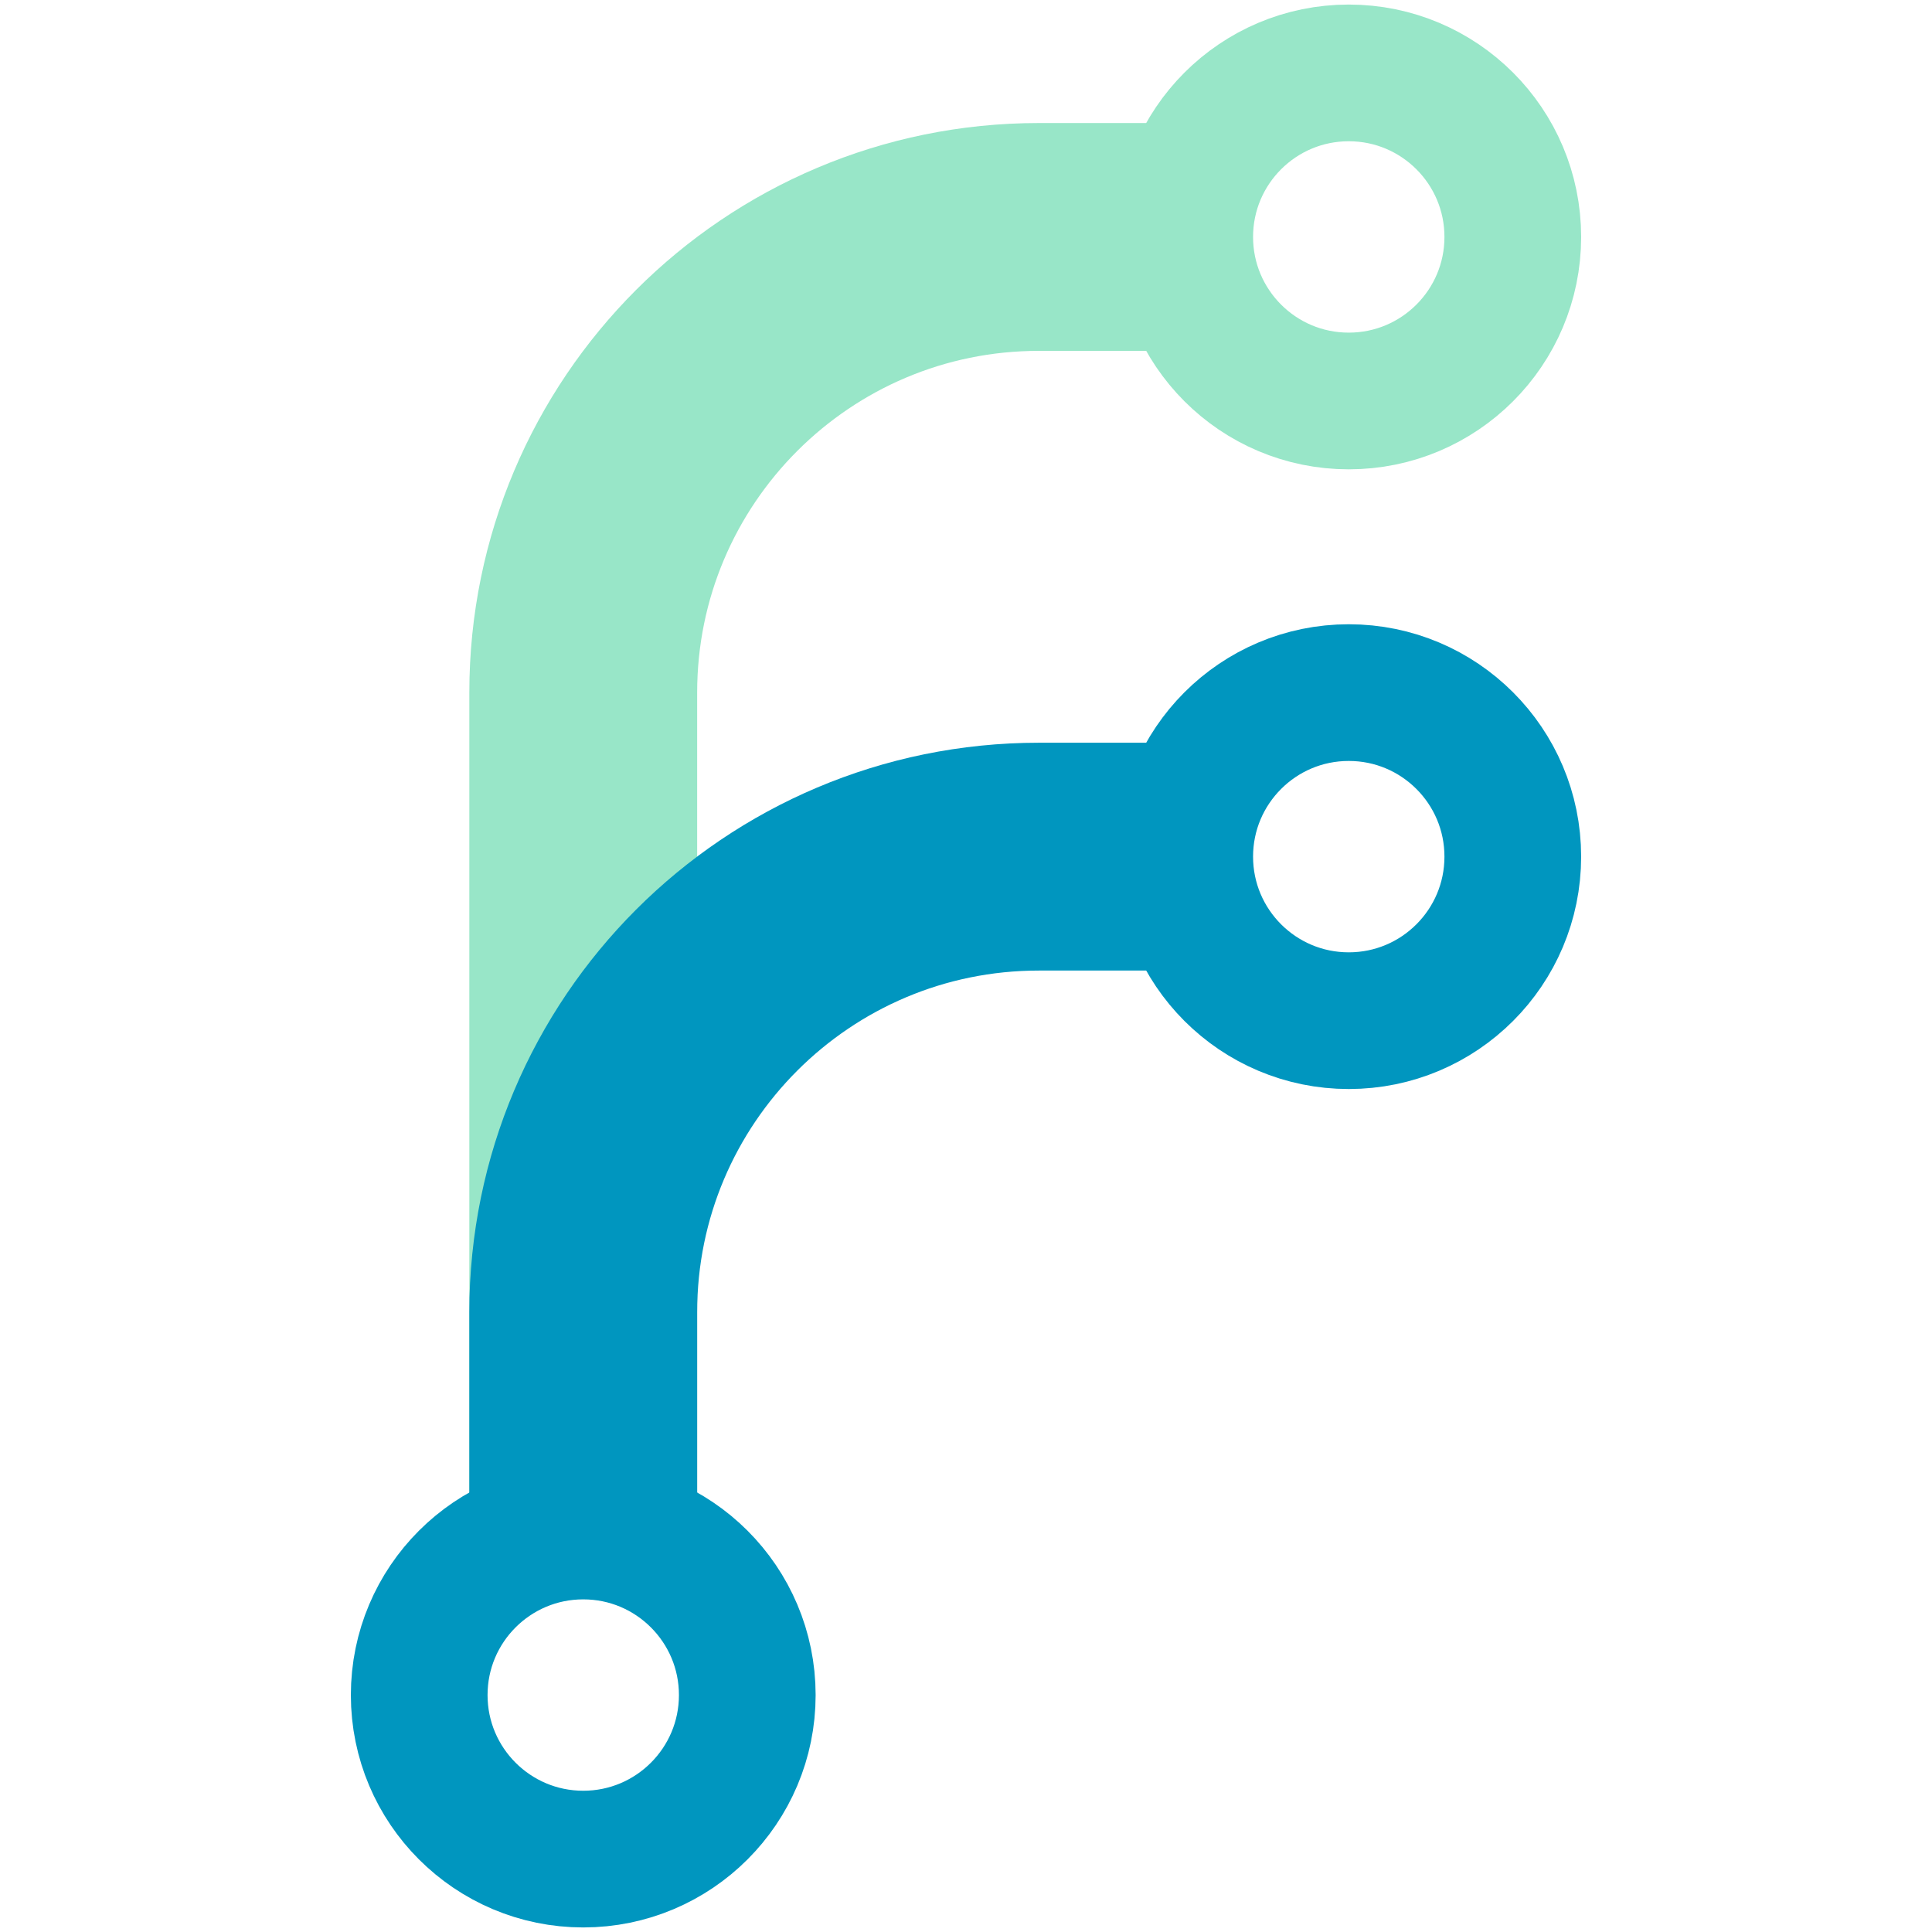
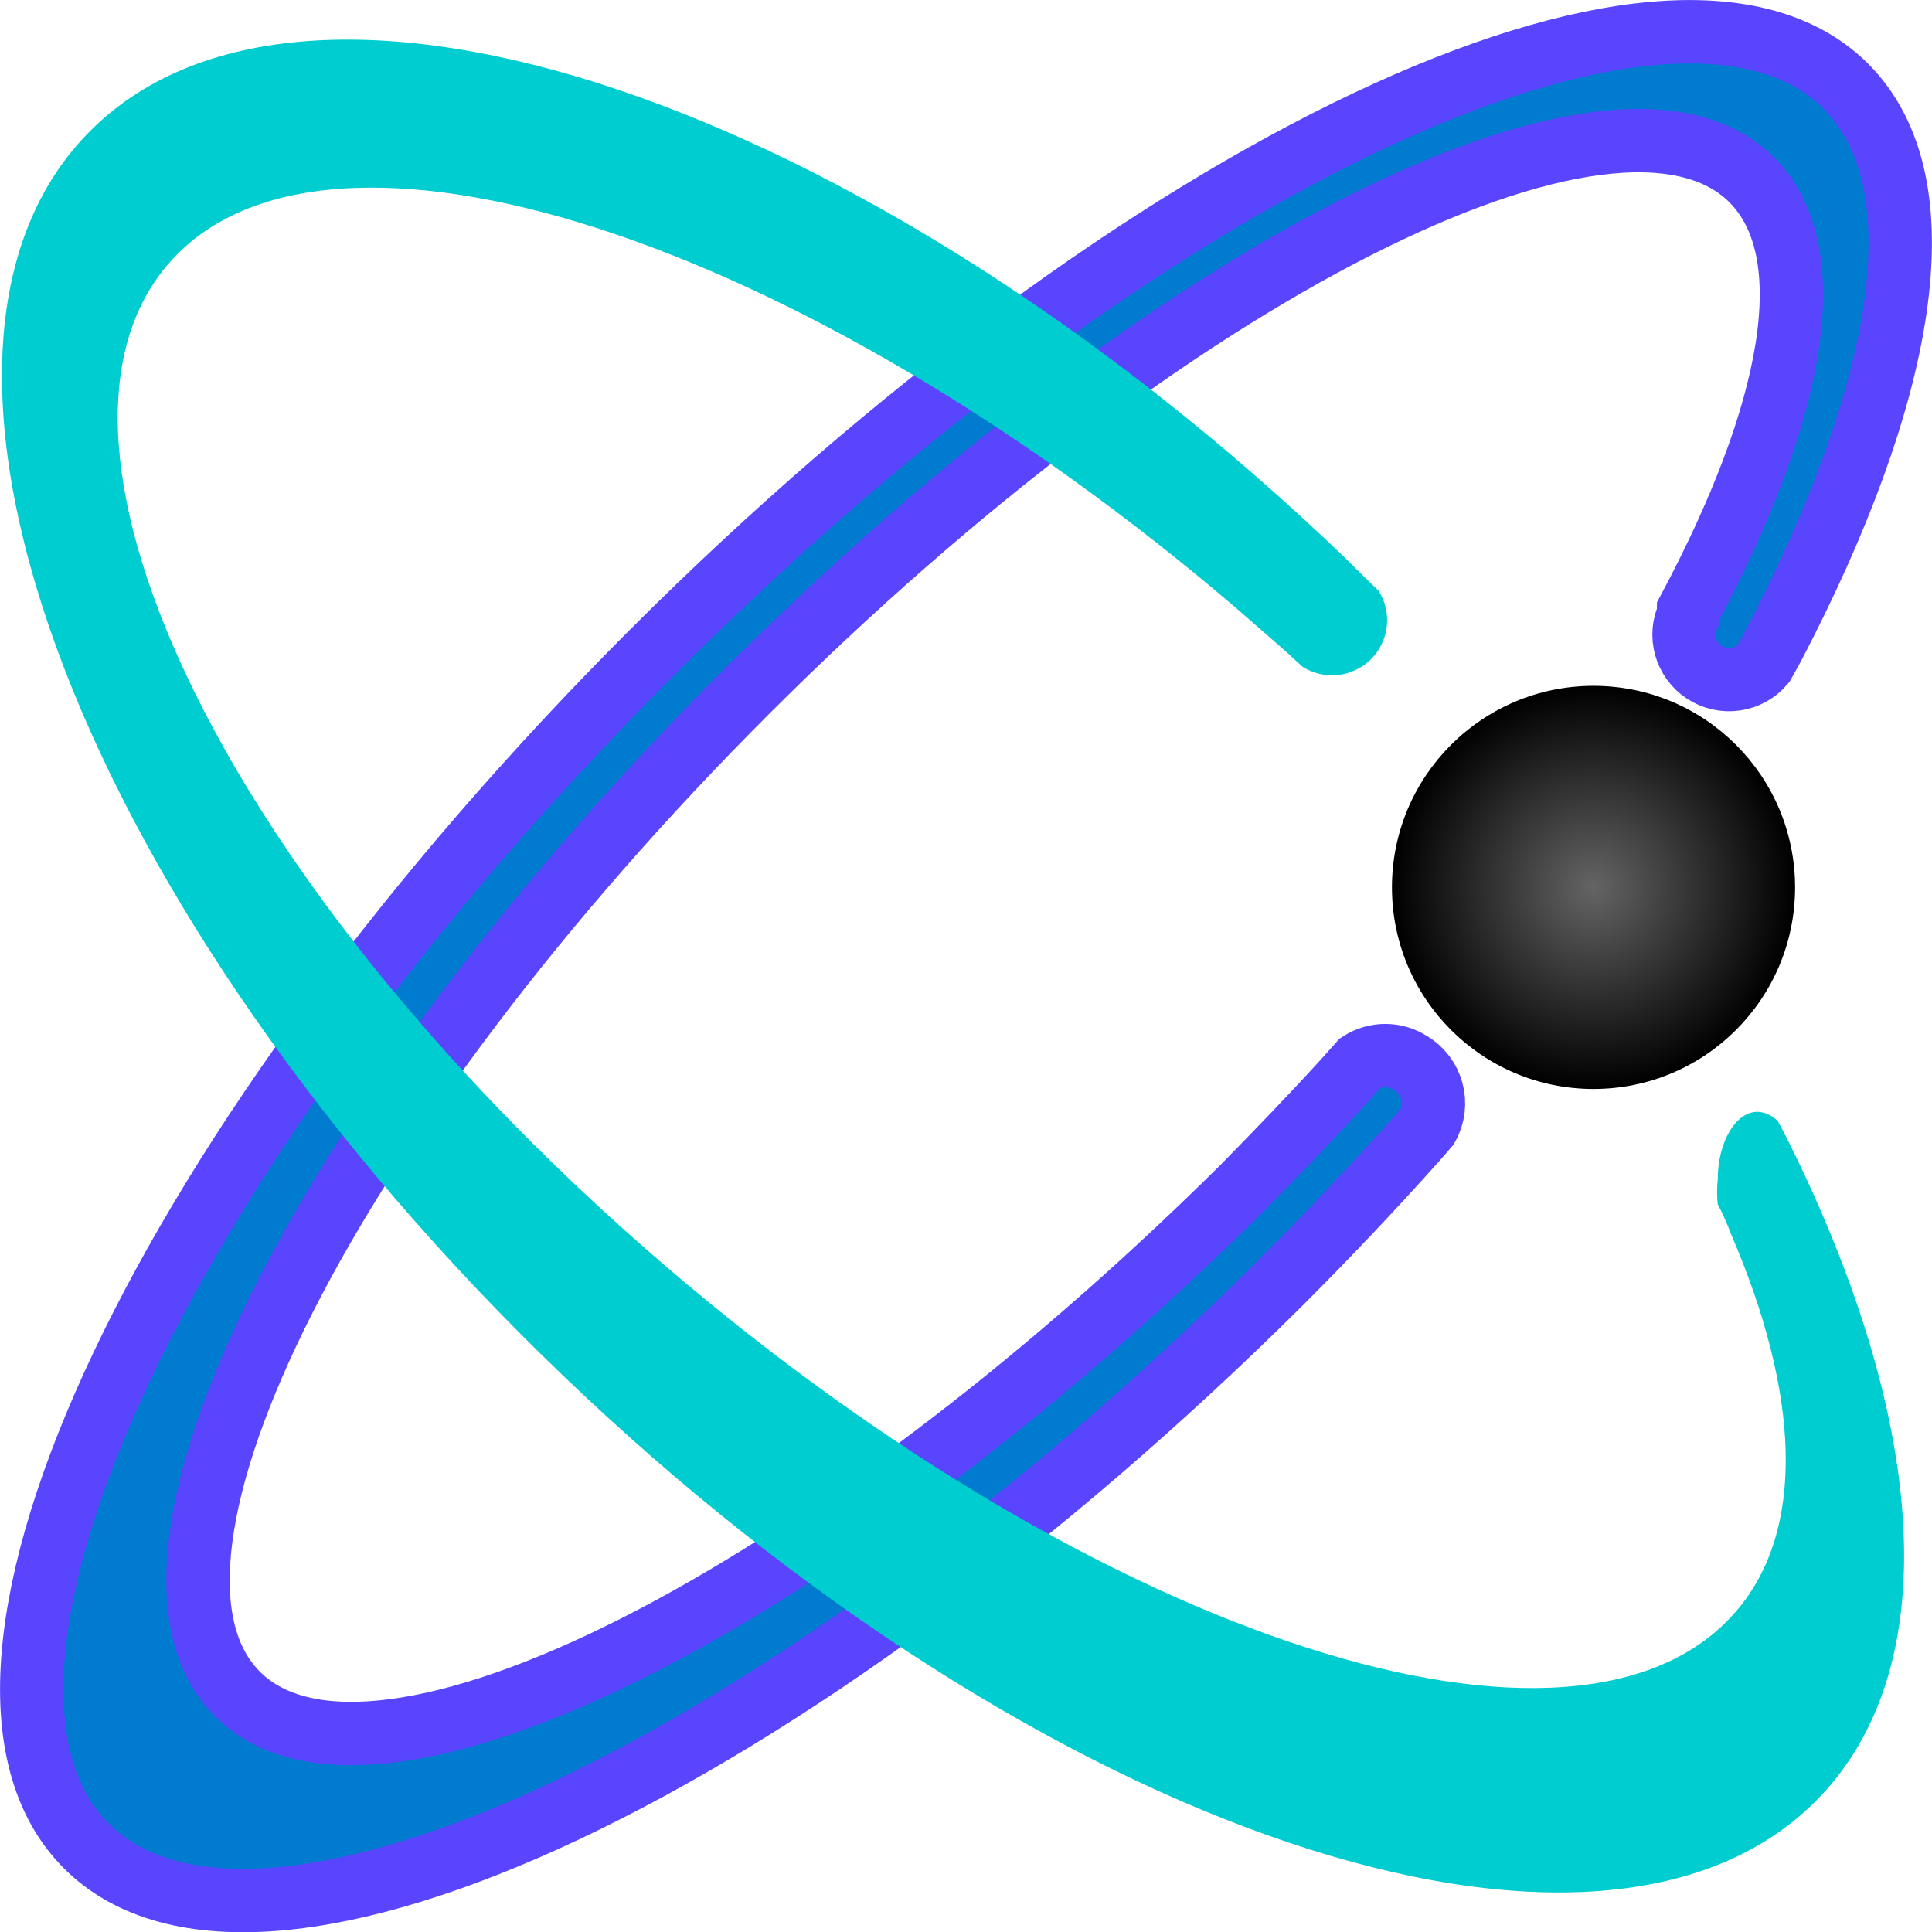
- <svg xmlns="http://www.w3.org/2000/svg" viewBox="0 0 212 212" width="32" height="32">
-   <style>
- circle, path {
-   fill: none;
-   stroke-width: 15;
- }
- path {
-   stroke-width: 25;
- }
- </style>
-   <g transform="translate(6 6)">
-     <path d="M58 168V70a50 50 0 0 1 50-50h20" stroke="#98e6c8" />
-     <path d="M58 168v-30a50 50 0 0 1 50-50h20" stroke="#0096bf" />
-     <circle cx="142" cy="20" r="18" stroke="#98e6c8" />
-     <circle cx="142" cy="88" r="18" stroke="#0096bf" />
-     <circle cx="58" cy="180" r="18" stroke="#0096bf" />
-   </g>
+ <svg xmlns="http://www.w3.org/2000/svg" viewBox="0 0 30.48 30.48">
+   <defs>
+     <style>.cls-1{fill:#007bd0;stroke:#5a45ff;stroke-miterlimit:10;}.cls-2{fill:url(#r_31);}.cls-3{fill:#00cdd0;}</style>
+     <radialGradient id="r_31" cx="25.14" cy="14" r="3.18" gradientUnits="userSpaceOnUse">
+       <stop offset="0" stop-color="#646464" />
+       <stop offset="1" />
+     </radialGradient>
+   </defs>
+   <path class="cls-1" d="M29.08,1.12c-2.73-2.73-11.16,1.26-18.83,8.93S-1.41,26.14,1.32,28.88,12.49,27.62,20.16,20c.74-.74,1.45-1.49,2.12-2.24l.2-.23a.74.74,0,0,0-.27-1,.73.73,0,0,0-.79,0l-.25.28c-.51.56-1.05,1.12-1.61,1.69C13,25,5.87,28.64,3.71,26.49s1.45-9.25,8.05-15.84S25.45.45,27.6,2.6c1.14,1.15.66,3.68-1,6.79l0,.07a.71.71,0,0,0,1.18.77l.15-.27C30,6,30.62,2.66,29.08,1.12Z" transform="translate(0.04 0.24)" />
+   <circle class="cls-2" cx="25.14" cy="14" r="3.18" />
+   <path class="cls-3" d="M28.29,18c-.09-.18-.18-.37-.28-.55a.48.48,0,0,0-.32-.15c-.35,0-.63.48-.63,1.07a1.72,1.72,0,0,0,0,.39,4,4,0,0,1,.21.47c1.08,2.51,1.19,4.66.08,5.95-2.47,2.88-10,.45-16.86-5.42S.14,6.81,2.61,3.93s10-.44,16.86,5.43l.79.69.25.23a.87.87,0,0,0,1.2-1.2l-.31-.3-.22-.22C13.63,1.32,4.75-1.67,1.33,1.88S1.27,14.19,8.82,21.44s16.43,10.23,19.84,6.68C30.64,26.06,30.35,22.26,28.29,18Z" transform="translate(0.04 0.24)" />
</svg>
